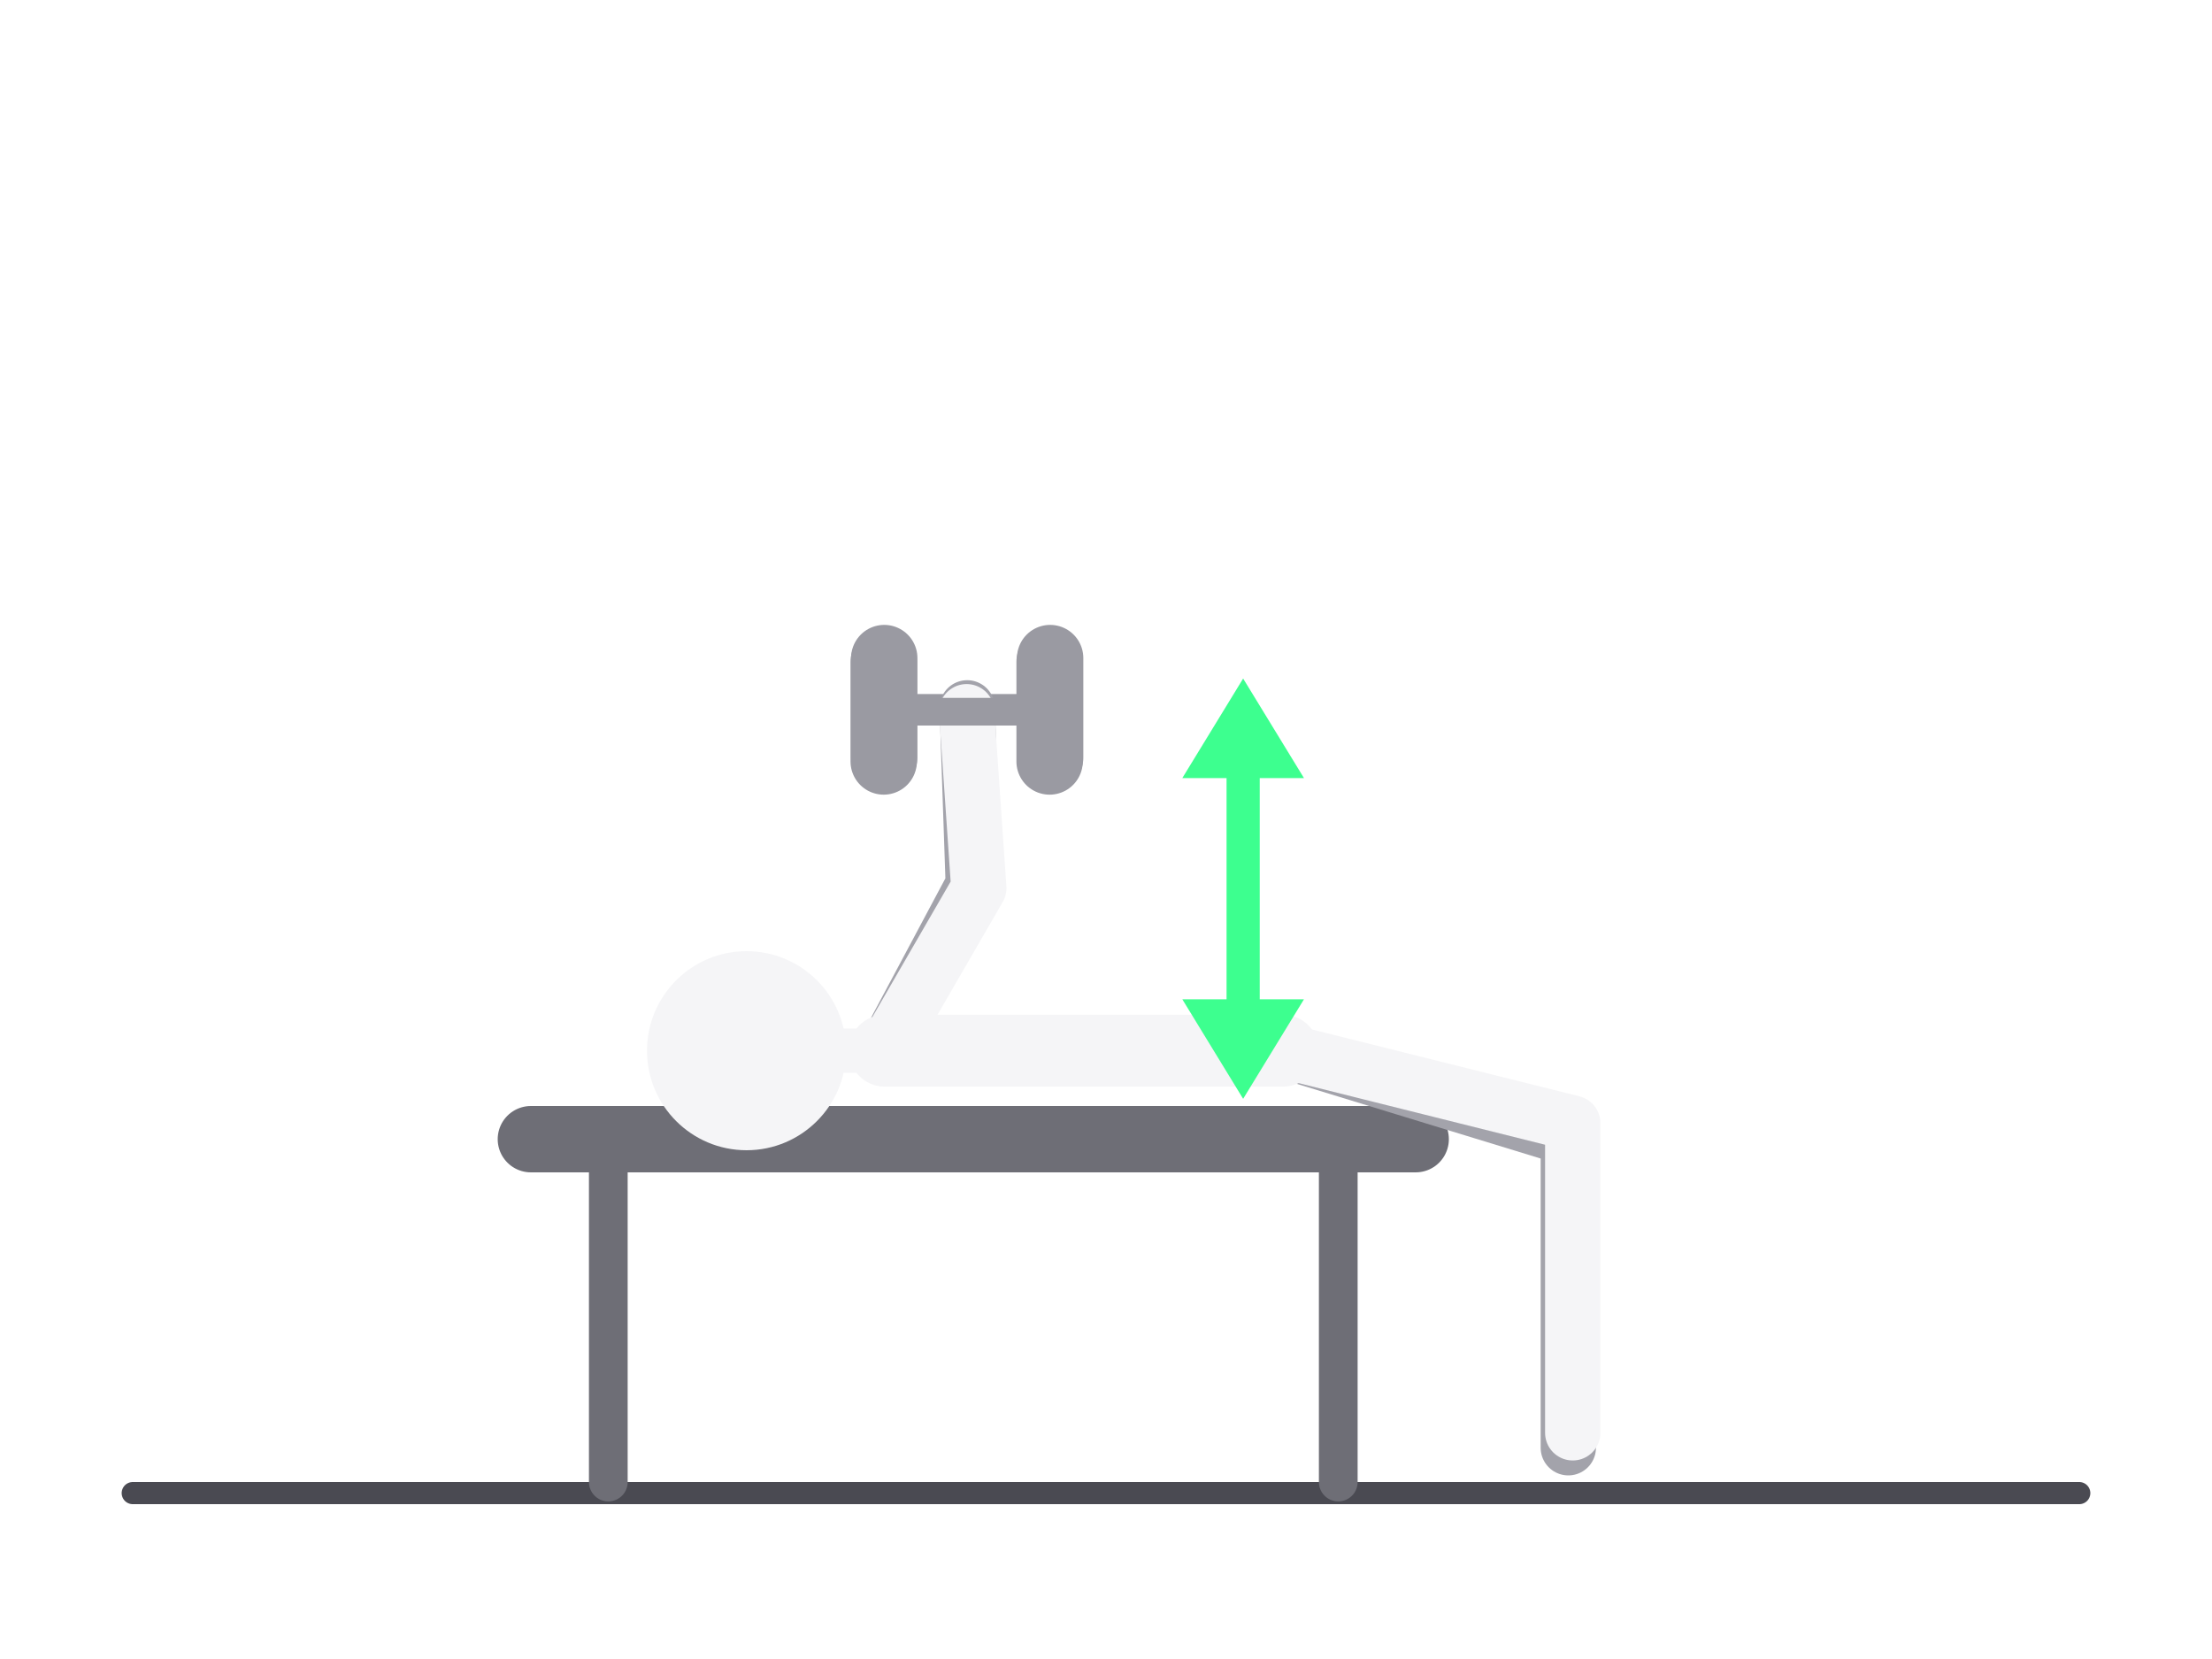
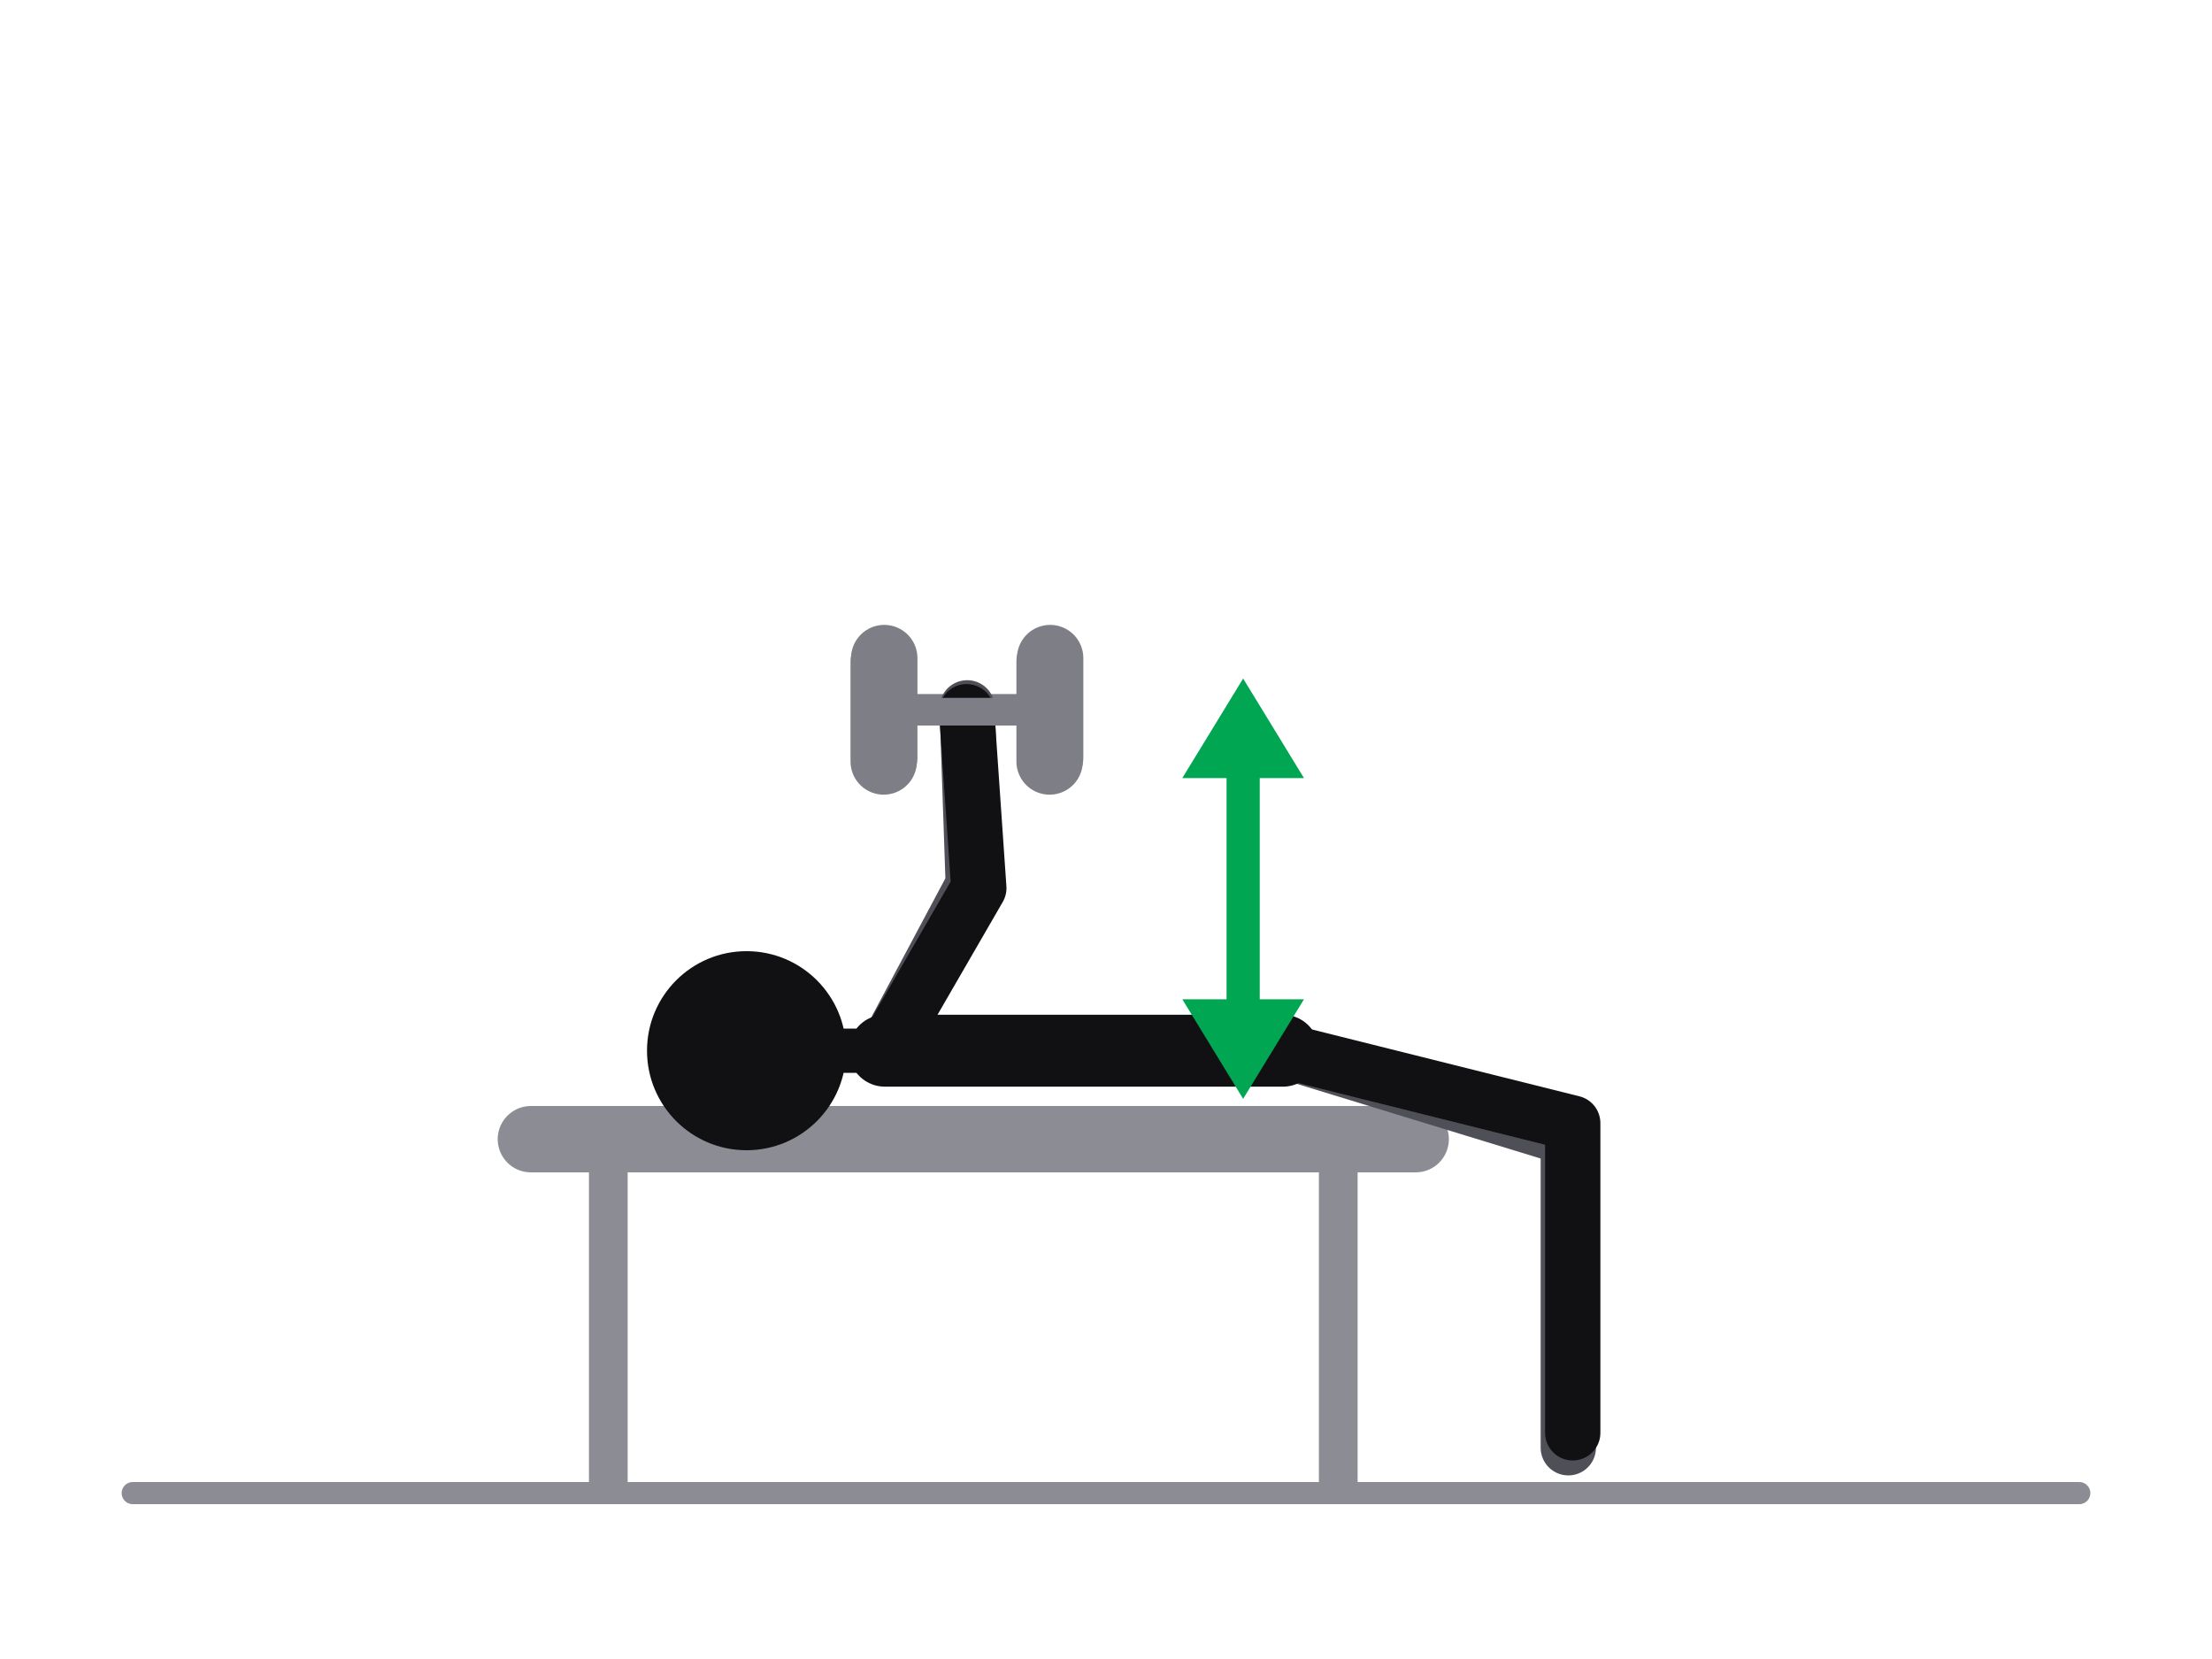
<svg xmlns="http://www.w3.org/2000/svg" viewBox="0 0 400 300" role="img" aria-label="Flat dumbbell press">
  <g stroke-linecap="round" stroke-linejoin="round">
-     <line x1="24" y1="270" x2="376" y2="270" stroke="#4A4A52" stroke-width="4" />
-     <line x1="96" y1="206" x2="256" y2="206" stroke="#6E6E76" stroke-width="12" />
-     <line x1="110" y1="212" x2="110" y2="268" stroke="#6E6E76" stroke-width="7" />
-     <line x1="242" y1="212" x2="242" y2="268" stroke="#6E6E76" stroke-width="7" />
-     <line x1="189.9" y1="128" x2="159.9" y2="128" stroke="#9A9AA2" stroke-width="5" />
-     <line x1="189.9" y1="119" x2="189.9" y2="137" stroke="#9A9AA2" stroke-width="12" />
-     <line x1="159.9" y1="119" x2="159.9" y2="137" stroke="#9A9AA2" stroke-width="12" />
-     <polyline points="232,190 283.6,205.8 283.6,261.8" fill="none" stroke="#A3A3AB" stroke-width="10" />
-     <polyline points="160,190 176,160 174.9,128" fill="none" stroke="#A3A3AB" stroke-width="10" />
-     <line x1="160" y1="190" x2="232" y2="190" stroke="#F5F5F7" stroke-width="13" />
-     <line x1="160" y1="190" x2="135" y2="190" stroke="#F5F5F7" stroke-width="8" />
-     <polyline points="232,190 284.4,203.1 284.4,259.1" fill="none" stroke="#F5F5F7" stroke-width="10" />
-     <polyline points="160,190 177,160.6 174.8,128.7" fill="none" stroke="#F5F5F7" stroke-width="10" />
-     <circle cx="135" cy="190" r="18" fill="#F5F5F7" />
-     <line x1="189.8" y1="128.7" x2="159.8" y2="128.7" stroke="#9A9AA2" stroke-width="5" />
-     <line x1="189.8" y1="119.7" x2="189.8" y2="137.7" stroke="#9A9AA2" stroke-width="12" />
-     <line x1="159.8" y1="119.7" x2="159.8" y2="137.7" stroke="#9A9AA2" stroke-width="12" />
-     <line x1="224.8" y1="186.7" x2="224.8" y2="134.7" stroke="#3DFF8F" stroke-width="6" />
-     <polygon points="224.8,122.7 235.8,140.7 213.8,140.7" fill="#3DFF8F" stroke="none" />
-     <polygon points="224.8,198.7 213.8,180.7 235.8,180.7" fill="#3DFF8F" stroke="none" />
+     <line x1="24" y1="270" x2="376" y2="270" stroke="#8C8C94" stroke-width="4" />
+     <line x1="96" y1="206" x2="256" y2="206" stroke="#8C8C94" stroke-width="12" />
+     <line x1="110" y1="212" x2="110" y2="268" stroke="#8C8C94" stroke-width="7" />
+     <line x1="242" y1="212" x2="242" y2="268" stroke="#8C8C94" stroke-width="7" />
+     <line x1="189.9" y1="128" x2="159.9" y2="128" stroke="#7E7E86" stroke-width="5" />
+     <line x1="189.9" y1="119" x2="189.9" y2="137" stroke="#7E7E86" stroke-width="12" />
+     <line x1="159.9" y1="119" x2="159.9" y2="137" stroke="#7E7E86" stroke-width="12" />
+     <polyline points="232,190 283.6,205.8 283.6,261.8" fill="none" stroke="#4F4F57" stroke-width="10" />
+     <polyline points="160,190 176,160 174.9,128" fill="none" stroke="#4F4F57" stroke-width="10" />
+     <line x1="160" y1="190" x2="232" y2="190" stroke="#111114" stroke-width="13" />
+     <line x1="160" y1="190" x2="135" y2="190" stroke="#111114" stroke-width="8" />
+     <polyline points="232,190 284.4,203.1 284.4,259.1" fill="none" stroke="#111114" stroke-width="10" />
+     <polyline points="160,190 177,160.6 174.8,128.7" fill="none" stroke="#111114" stroke-width="10" />
+     <circle cx="135" cy="190" r="18" fill="#111114" />
+     <line x1="189.8" y1="128.7" x2="159.8" y2="128.7" stroke="#7E7E86" stroke-width="5" />
+     <line x1="189.8" y1="119.7" x2="189.8" y2="137.7" stroke="#7E7E86" stroke-width="12" />
+     <line x1="159.8" y1="119.7" x2="159.8" y2="137.7" stroke="#7E7E86" stroke-width="12" />
+     <line x1="224.8" y1="186.7" x2="224.8" y2="134.7" stroke="#00A651" stroke-width="6" />
+     <polygon points="224.8,122.7 235.8,140.7 213.8,140.7" fill="#00A651" stroke="none" />
+     <polygon points="224.8,198.7 213.8,180.7 235.8,180.7" fill="#00A651" stroke="none" />
  </g>
</svg>
